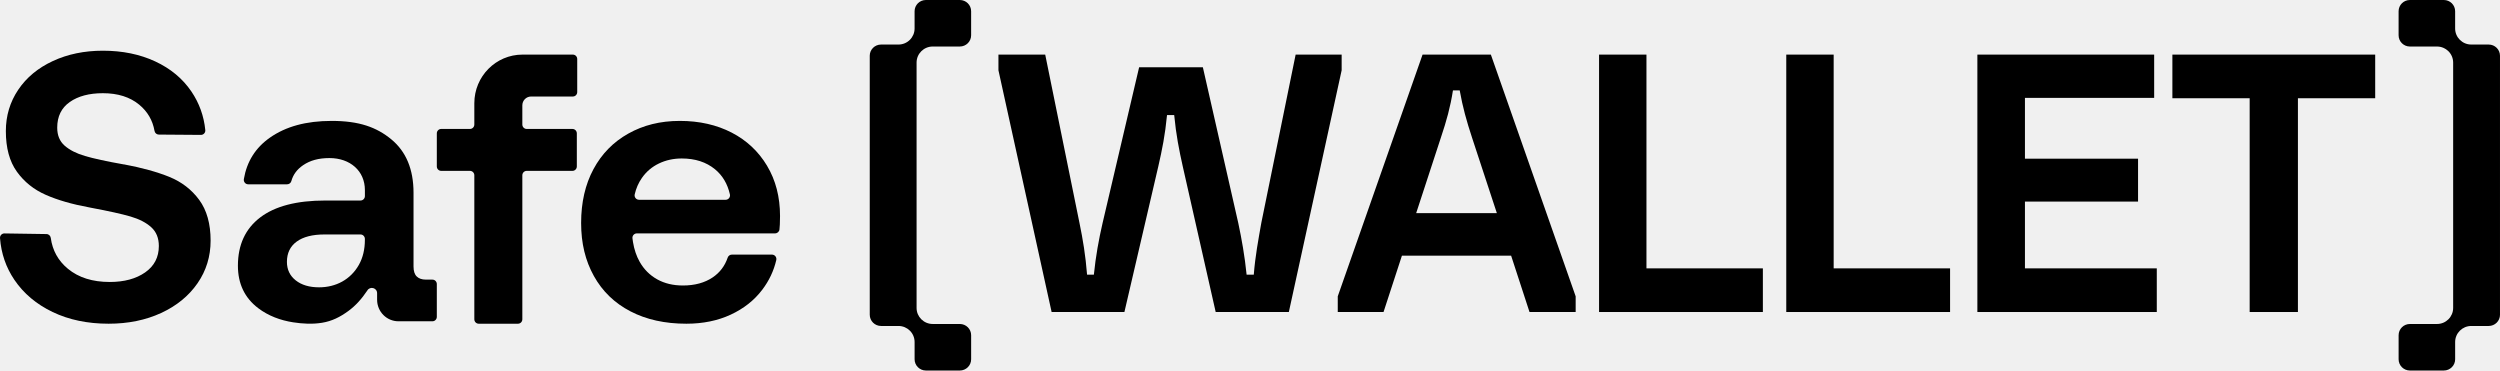
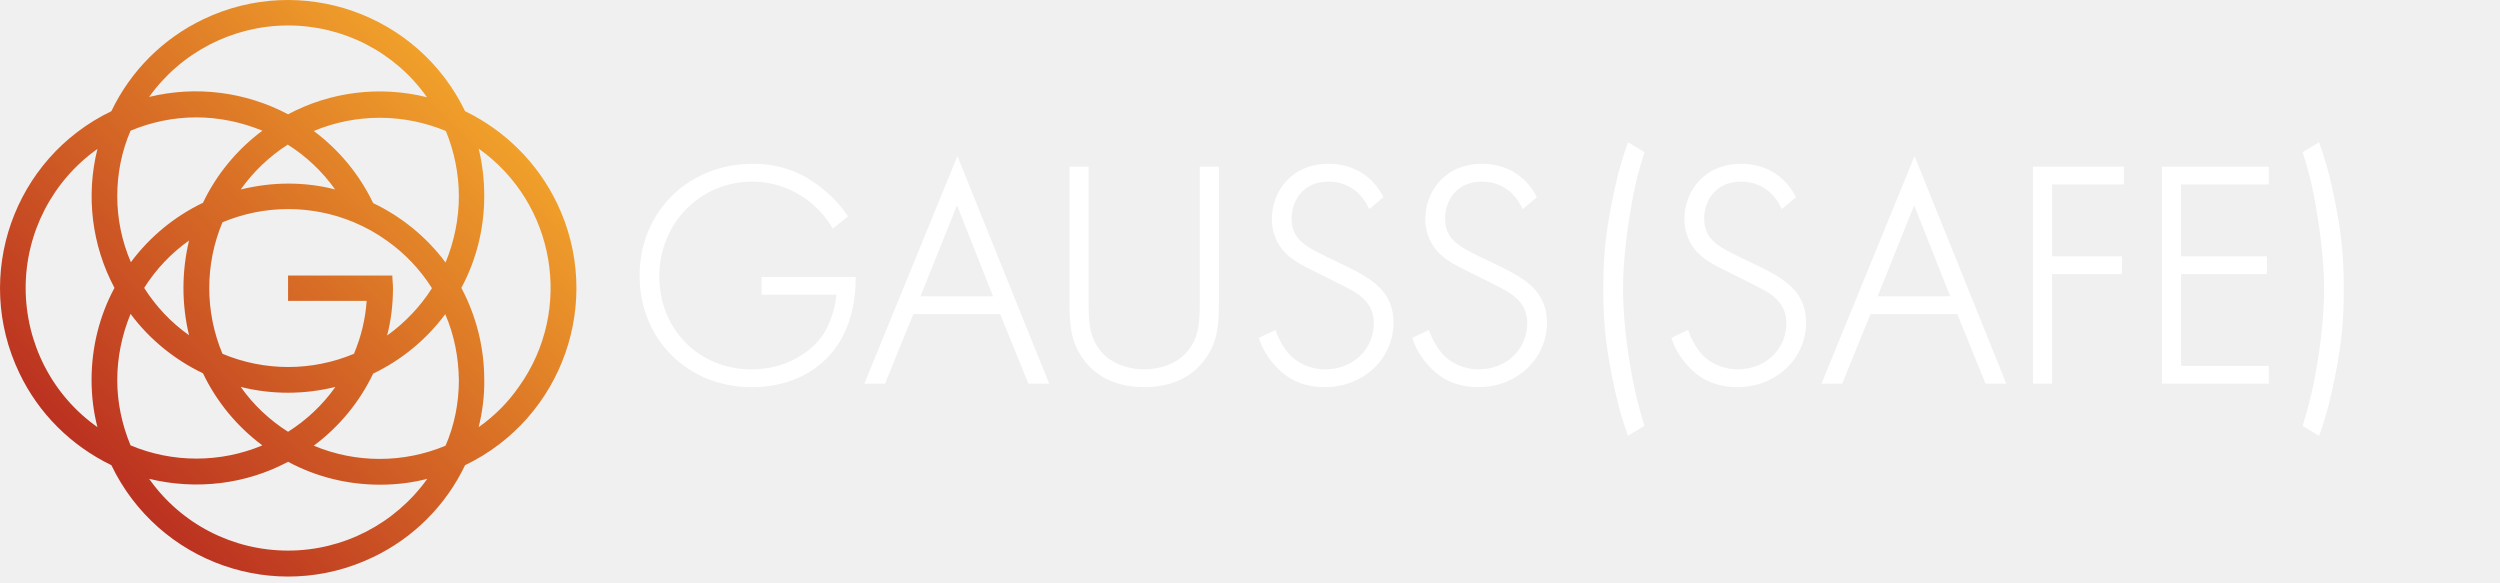
- <svg xmlns="http://www.w3.org/2000/svg" width="641" height="95" viewBox="0 0 641 95" fill="none">
-   <path d="M223.003 14.301V80.699C223.003 82.289 224.301 83.578 225.901 83.578H230.364C232.649 83.578 234.503 85.418 234.503 87.69V92.121C234.503 93.71 235.801 95 237.401 95H246.102C247.702 95 249 93.71 249 92.121V85.948C249 84.359 247.702 83.069 246.102 83.069H239.151C236.867 83.069 235.012 81.23 235.012 78.957V16.039C235.012 13.77 236.864 11.928 239.151 11.928H246.099C247.699 11.928 248.997 10.638 248.997 9.048V2.879C248.997 1.289 247.699 0 246.099 0H237.398C235.798 0 234.5 1.289 234.5 2.879V7.31C234.5 9.579 232.649 11.422 230.361 11.422H225.898C224.298 11.422 223 12.711 223 14.301H223.003Z" fill="currentColor" />
-   <path d="M640.997 80.694V14.3C640.997 12.71 639.699 11.421 638.099 11.421H633.635C631.351 11.421 629.497 9.582 629.497 7.31V2.879C629.497 1.289 628.199 0 626.599 0H617.898C616.298 0 615 1.289 615 2.879V9.051C615 10.64 616.298 11.93 617.898 11.93H624.849C627.133 11.93 628.988 13.769 628.988 16.041V78.959C628.988 81.228 627.136 83.07 624.849 83.07H617.901C616.301 83.07 615.003 84.359 615.003 85.949V92.121C615.003 93.711 616.301 95 617.901 95H626.602C628.202 95 629.5 93.711 629.5 92.121V87.69C629.5 85.421 631.351 83.579 633.639 83.579H638.102C639.702 83.579 641 82.29 641 80.7L640.997 80.694Z" fill="currentColor" />
-   <path d="M43.41 45.349C40.253 44.075 36.398 43.012 31.845 42.158H31.748C27.324 41.373 24.004 40.652 21.793 39.997C19.58 39.346 17.841 38.46 16.574 37.347C15.306 36.233 14.671 34.696 14.671 32.732C14.671 29.853 15.744 27.661 17.891 26.155C20.039 24.65 22.869 23.897 26.381 23.897C30.22 23.897 33.323 24.878 35.7 26.842C37.832 28.607 39.137 30.846 39.618 33.56C39.712 34.101 40.168 34.503 40.715 34.506L51.513 34.588C52.176 34.595 52.705 34.022 52.639 33.358C52.277 29.727 51.085 26.427 49.07 23.454C46.825 20.149 43.734 17.58 39.8 15.749C35.864 13.917 31.393 13 26.384 13C21.636 13 17.357 13.883 13.552 15.651C9.747 17.419 6.786 19.87 4.673 23.015C2.556 26.155 1.5 29.692 1.5 33.617C1.5 37.938 2.443 41.405 4.33 44.024C6.216 46.643 8.688 48.623 11.747 49.964C14.803 51.306 18.479 52.368 22.774 53.156L23.262 53.254C27.814 54.105 31.213 54.858 33.458 55.512C35.703 56.167 37.474 57.084 38.775 58.261C40.077 59.441 40.728 61.045 40.728 63.072C40.728 65.954 39.558 68.209 37.216 69.845C34.873 71.48 31.849 72.299 28.142 72.299C23.718 72.299 20.139 71.17 17.407 68.911C14.92 66.855 13.458 64.221 13.018 61.001C12.942 60.444 12.483 60.02 11.923 60.014L1.138 59.849C0.481 59.84 -0.047 60.396 0.003 61.054C0.308 65.014 1.541 68.582 3.695 71.758C6.069 75.26 9.339 78.009 13.502 80.004C17.665 82.001 22.447 83 27.846 83C32.855 83 37.345 82.083 41.313 80.251C45.281 78.42 48.388 75.883 50.633 72.644C52.877 69.405 54 65.758 54 61.7C54 57.379 53.022 53.896 51.073 51.245C49.12 48.595 46.567 46.63 43.413 45.356L43.41 45.349Z" fill="currentColor" />
-   <path d="M110.867 71.692H109.171C108.19 71.692 107.418 71.431 106.864 70.901C106.307 70.376 106.028 69.518 106.028 68.329V49.43C106.028 43.427 104.13 38.858 100.332 35.728C96.535 32.597 92.063 31 85.057 31C78.443 31 73.275 32.447 69.218 35.285C65.519 37.87 63.288 41.412 62.525 45.914C62.408 46.612 62.93 47.256 63.636 47.256H73.617C74.117 47.256 74.567 46.924 74.699 46.44C75.155 44.772 76.161 43.414 77.715 42.359C79.516 41.138 81.655 40.529 84.472 40.529C89.782 40.529 93.56 43.829 93.56 48.741V50.278C93.56 50.906 93.054 51.413 92.433 51.413H83.392C76.06 51.413 70.494 52.864 66.696 55.765C62.899 58.669 61 62.791 61 68.131C61 72.751 62.734 76.379 66.206 79.015C68.81 80.995 71.921 82.136 75.127 82.637C77.576 83.019 80.089 83.159 82.544 82.761C85.114 82.347 87.203 81.279 89.291 79.758C91.168 78.393 92.734 76.643 94.165 74.507C94.861 73.302 96.69 73.784 96.69 75.18V76.857C96.69 79.904 99.139 82.379 102.168 82.379H110.873C111.497 82.379 112 81.868 112 81.243V72.83C112 72.202 111.494 71.695 110.873 71.695L110.867 71.692ZM93.554 61.5C93.554 63.942 93.044 66.068 92.032 67.882C89.905 71.686 86.101 73.669 81.817 73.669C79.326 73.669 77.329 73.076 75.826 71.89C74.32 70.701 73.567 69.119 73.567 67.14C73.567 64.898 74.402 63.167 76.07 61.946C77.74 60.728 80.111 60.116 83.19 60.116H92.427C93.051 60.116 93.554 60.627 93.554 61.251V61.5Z" fill="currentColor" />
-   <path d="M146.882 14H133.962C127.146 14 121.618 19.577 121.618 26.46V31.932C121.618 32.558 121.114 33.063 120.497 33.063H113.121C112.501 33.063 112 33.571 112 34.194V42.678C112 43.304 112.504 43.81 113.121 43.81H120.497C121.117 43.81 121.618 44.318 121.618 44.941V81.869C121.618 82.495 122.122 83 122.739 83H132.807C133.427 83 133.927 82.492 133.927 81.869V44.941C133.927 44.315 134.431 43.81 135.048 43.81H146.778C147.399 43.81 147.899 43.301 147.899 42.678V34.194C147.899 33.568 147.396 33.063 146.778 33.063H135.048C134.428 33.063 133.927 32.554 133.927 31.932V27.013C133.927 25.761 134.932 24.747 136.172 24.747H146.879C147.499 24.747 148 24.238 148 23.616V15.131C148 14.505 147.496 14 146.879 14H146.882Z" fill="currentColor" />
-   <path d="M196.681 42.512C194.465 38.818 191.437 35.979 187.6 33.998C183.763 32.017 179.328 31 174.305 31C169.282 31 164.943 32.1 161.106 34.247C157.269 36.394 154.292 39.427 152.175 43.354C150.058 47.281 149 51.884 149 57.163C149 62.442 150.094 66.85 152.274 70.773C154.458 74.7 157.582 77.721 161.652 79.832C165.72 81.947 170.5 83 175.993 83C180.227 83 184.016 82.225 187.357 80.675C190.695 79.124 193.394 76.997 195.444 74.289C197.199 71.973 198.398 69.437 199.038 66.681C199.204 65.966 198.663 65.281 197.928 65.281H187.654C187.162 65.281 186.73 65.6 186.574 66.062C185.851 68.196 184.572 69.88 182.74 71.121C180.687 72.506 178.142 73.201 175.098 73.201C172.585 73.201 170.385 72.675 168.498 71.619C166.612 70.563 165.125 69.08 164.031 67.163C163.6 66.407 163.248 65.609 162.967 64.786C162.666 63.903 162.449 62.99 162.298 62.069C162.247 61.746 162.199 61.421 162.161 61.096C162.084 60.426 162.618 59.839 163.296 59.839H198.721C199.297 59.839 199.789 59.415 199.853 58.844C199.901 58.426 199.936 57.998 199.952 57.561C199.984 56.77 200 56.043 200 55.383C200 50.499 198.89 46.209 196.675 42.512H196.681ZM186.037 51.223H163.852C163.123 51.223 162.577 50.55 162.736 49.842C163.091 48.289 163.705 46.885 164.578 45.632C165.704 44.014 167.159 42.777 168.943 41.919C170.73 41.061 172.681 40.633 174.797 40.633C178.238 40.633 181.084 41.558 183.331 43.405C185.26 44.99 186.535 47.134 187.149 49.839C187.312 50.55 186.766 51.227 186.037 51.227V51.223Z" fill="currentColor" />
-   <path d="M256 14H267.993L276.792 57.233C277.663 61.443 278.339 65.554 278.725 70.433H280.467C280.952 65.649 281.724 61.443 282.691 57.233L292.07 17.253H308.415L317.504 57.233C318.375 61.345 319.147 65.649 319.632 70.433H321.47C321.856 65.554 322.631 61.537 323.403 57.139L332.202 14H344V18.017L330.46 79.997H311.701L303.288 42.791C302.321 38.486 301.546 34.564 301.064 29.497H299.226C298.741 34.567 297.969 38.392 297.003 42.601L288.299 80H269.636L256 18.02V14.003V14Z" fill="currentColor" />
-   <path d="M382.256 14L404 75.983V80H392.166L387.453 65.557H359.452L354.738 80H343V75.983L364.744 14H382.256ZM363.109 54.654H383.796L377.444 35.332C376 30.933 375.038 27.487 374.27 23.183H372.537C371.864 27.487 370.902 30.93 369.458 35.234L363.106 54.651L363.109 54.654Z" fill="currentColor" />
-   <path d="M410 14H422.152V68.808H452V80H410V14Z" fill="currentColor" />
-   <path d="M458 14H470.151V68.808H500V80H458V14Z" fill="currentColor" />
-   <path d="M507 14H552.328V25.095H519.195V40.686H548.197V51.686H519.195V68.808H553V80H507V14Z" fill="currentColor" />
-   <path d="M609 14V25.19H589.186V80H576.814V25.19H557V14H609Z" fill="currentColor" />
+ <svg xmlns="http://www.w3.org/2000/svg" id="Layer_1" data-name="Layer 1" viewBox="0 0 800 186.27">
+   <defs>
+     <style>
+       .cls-1 {
+         fill: #fff;
+       }
+ 
+       .cls-2 {
+         fill: url(#linear-gradient);
+       }
+     </style>
+     <linearGradient id="linear-gradient" x1="180.51" y1="182.56" x2="13.12" y2="15.17" gradientTransform="translate(0 186.5) scale(1 -1)" gradientUnits="userSpaceOnUse">
+       <stop offset="0" stop-color="#fdbb2d" />
+       <stop offset="1" stop-color="#b21f1f" />
+     </linearGradient>
+   </defs>
+   <g>
+     <path class="cls-1" d="m243.72,94.31h23.94c-.37,4.35-2.01,9.27-4.29,12.77-3.36,5.13-11.37,11.12-22.91,11.12-16.81,0-29.48-12.81-29.48-29.79s13.08-30.3,29.79-30.3c9.21,0,15.79,4.34,18.9,6.93.92.77,4.1,3.57,6.33,7.31l.48.81,4.89-3.91-.45-.63c-2.47-3.48-4.95-6.08-8.3-8.71-4.53-3.49-11.1-7.49-21.75-7.49-20.64,0-36.2,15.39-36.2,35.79s15.43,35.69,35.89,35.69c10.94,0,20.23-4.15,26.16-11.7,6.17-7.85,7.09-17.63,7.09-22.77v-.81h-30.1v5.7Z" />
+     <path class="cls-1" d="m276.57,122.78h6.64l9.05-22.27h27.78l9.05,22.27h6.64l-29.36-72.83-29.79,72.83Zm29.68-57.08l11.52,29.11h-23.22l11.7-29.11Z" />
+     <path class="cls-1" d="m383.93,96.55c0,6.81-.39,10.48-2.72,14.21-4.27,6.91-12.61,7.44-15.07,7.44s-10.79-.54-15.07-7.45c-2.33-3.73-2.72-7.4-2.72-14.21v-43.21h-6.1v43.21c0,7,.29,12.38,4.01,17.85,5.38,7.86,13.78,9.5,19.89,9.5s14.51-1.65,19.89-9.51c3.72-5.47,4-10.84,4-17.84v-43.21h-6.1v43.21Z" />
+     <path class="cls-1" d="m438.38,89.47c-2.86-2.02-5.62-3.34-10.18-5.52-1.05-.5-2.19-1.05-3.45-1.66l-.18-.09c-6.78-3.34-11.26-5.55-11.26-12.3,0-5.68,3.69-11.79,11.79-11.79,3.19,0,9.07,1.03,12.59,7.89l.47.91,4.54-3.83-.32-.58c-3.46-6.41-9.72-10.09-17.19-10.09-11.95,0-18.2,8.9-18.2,17.69,0,2.96.74,5.62,2.25,8.15,2.52,4.15,6.29,6.13,12.74,9.26,5.59,2.74,9.54,4.77,11.42,5.86,4.18,2.54,6.22,5.81,6.22,9.98,0,8.46-6.69,14.84-15.55,14.84-4.77,0-9.4-2.1-12.08-5.5-.93-1.12-2.63-3.7-3.52-6.25l-.3-.86-5.35,2.53.24.69c.63,1.79,1.78,4.52,4.52,7.68,2.74,3.18,7.41,7.4,16.38,7.4,12.31,0,21.96-9.07,21.96-20.64,0-7.67-4.32-11.54-7.57-13.78Z" />
+     <path class="cls-1" d="m487.49,89.47c-2.86-2.02-5.62-3.34-10.18-5.52-1.05-.5-2.19-1.05-3.45-1.66l-.18-.09c-6.78-3.34-11.26-5.55-11.26-12.3,0-5.68,3.69-11.79,11.79-11.79,3.19,0,9.07,1.03,12.59,7.89l.47.91,4.54-3.83-.32-.58c-3.46-6.41-9.72-10.09-17.19-10.09-11.95,0-18.2,8.9-18.2,17.69,0,2.96.74,5.62,2.25,8.15,2.52,4.15,6.29,6.13,12.74,9.26,5.59,2.74,9.54,4.77,11.42,5.86,4.18,2.54,6.22,5.81,6.22,9.98,0,8.46-6.69,14.84-15.55,14.84-4.77,0-9.4-2.1-12.08-5.5-.93-1.12-2.63-3.7-3.52-6.25l-.3-.86-5.35,2.53.24.69c.63,1.79,1.78,4.52,4.52,7.68,2.74,3.18,7.41,7.4,16.38,7.4,12.31,0,21.96-9.07,21.96-20.64,0-7.67-4.32-11.54-7.57-13.78Z" />
+     <path class="cls-1" d="m526.03,49.32l.2-.61-5.27-3.19-.33.94c-2.31,6.53-3.55,11.81-4.91,18.72-1.99,10.15-2.66,17.04-2.66,27.3s.67,17.05,2.66,27.3c1.36,6.91,2.6,12.19,4.91,18.72l.33.94,5.27-3.19-.19-.61c-2.02-6.46-3.42-12.54-4.55-19.72-1.35-8.1-2.12-16.65-2.12-23.45,0-8.98,1.33-18.55,2.13-23.46,1.04-6.59,2.21-12.47,4.55-19.7Z" />
+     <path class="cls-1" d="m570.4,89.47c-2.86-2.02-5.62-3.34-10.18-5.52-1.05-.5-2.19-1.05-3.45-1.66l-.18-.09c-6.78-3.34-11.26-5.55-11.26-12.3,0-5.68,3.69-11.79,11.79-11.79,3.19,0,9.07,1.03,12.59,7.89l.47.91,4.54-3.83-.32-.58c-3.46-6.41-9.72-10.09-17.19-10.09-11.95,0-18.2,8.9-18.2,17.69,0,2.96.74,5.62,2.25,8.15,2.52,4.15,6.29,6.13,12.74,9.26,5.59,2.74,9.54,4.77,11.42,5.86,4.18,2.54,6.22,5.81,6.22,9.98,0,8.46-6.69,14.84-15.55,14.84-4.77,0-9.4-2.1-12.08-5.5-.93-1.12-2.63-3.7-3.52-6.25l-.3-.86-5.35,2.53.24.69c.63,1.79,1.78,4.52,4.52,7.68,2.74,3.18,7.41,7.4,16.38,7.4,12.31,0,21.96-9.07,21.96-20.64,0-7.67-4.32-11.54-7.57-13.78Z" />
+     <path class="cls-1" d="m582.86,122.78h6.64l9.05-22.27h27.78l9.05,22.27h6.64l-29.36-72.83-29.79,72.83Zm29.68-57.08l11.52,29.11h-23.22l11.7-29.11Z" />
+     <polygon class="cls-1" points="650.56 122.78 656.67 122.78 656.67 87.7 679.03 87.7 679.03 82.01 656.67 82.01 656.67 59.03 679.64 59.03 679.64 53.33 650.56 53.33 650.56 122.78" />
+     <polygon class="cls-1" points="691.84 122.78 726.01 122.78 726.01 117.08 697.94 117.08 697.94 87.7 725.4 87.7 725.4 82.01 697.94 82.01 697.94 59.03 726.01 59.03 726.01 53.33 691.84 53.33 691.84 122.78" />
+     <path class="cls-1" d="m747.34,65.18h0c-1.36-6.91-2.6-12.19-4.91-18.72l-.33-.94-5.27,3.19.2.61c2.34,7.23,3.51,13.1,4.55,19.71.79,4.91,2.13,14.48,2.13,23.46,0,6.8-.77,15.35-2.13,23.46-1.13,7.18-2.53,13.25-4.55,19.71l-.19.61,5.27,3.19.33-.94c2.31-6.53,3.55-11.81,4.91-18.72,1.99-10.25,2.66-17.14,2.66-27.3s-.67-17.15-2.66-27.3Z" />
+   </g>
+   <path class="cls-2" d="m148.82,35.58h0C133.77,4.38,96.24-8.79,65.05,6.17c-12.87,6.14-23.27,16.54-29.41,29.41h0C4.35,50.63-8.82,88.16,6.23,119.45c6.14,12.87,16.54,23.17,29.41,29.41,15.05,31.29,52.48,44.46,83.77,29.41,12.87-6.14,23.27-16.54,29.41-29.41,31.29-15.05,44.46-52.58,29.41-83.87-6.24-12.87-16.54-23.17-29.41-29.41Zm-1.98,27.23c0,7.23-1.49,14.46-4.26,21.19-6.04-8.12-14.06-14.66-23.17-19.01-4.36-9.11-10.89-17.03-19.01-23.07,13.47-5.64,28.72-5.64,42.28,0,2.67,6.54,4.16,13.67,4.16,20.89h0Zm0,58.82c0,7.23-1.39,14.36-4.26,20.99-13.47,5.64-28.72,5.64-42.18,0,8.12-6.04,14.66-13.96,19.01-23.07h0c9.11-4.36,17.03-10.89,23.07-19.01,2.87,6.63,4.26,13.76,4.36,21.09h0Zm-109.32,0c0-7.23,1.49-14.46,4.26-21.19,6.04,8.12,14.06,14.66,23.17,19.01,4.36,9.11,10.89,17.03,19.01,23.07-13.47,5.64-28.72,5.64-42.18,0-2.77-6.63-4.26-13.76-4.26-20.89h0Zm0-58.82c0-7.23,1.39-14.36,4.26-20.99,6.63-2.77,13.76-4.26,20.99-4.26s14.46,1.49,21.19,4.26c-8.12,6.04-14.66,13.96-19.01,23.07h0c-9.11,4.36-17.03,10.89-23.07,19.01-2.87-6.63-4.36-13.86-4.36-21.09h0Zm88.03,25.35h-33.37v8.12h25.15c-.4,5.84-1.78,11.49-4.06,16.93-13.47,5.64-28.62,5.64-42.08,0-5.64-13.47-5.64-28.62,0-42.08,13.47-5.64,28.62-5.64,42.08,0,3.76,1.58,7.33,3.56,10.6,5.94,5.74,4.06,10.6,9.21,14.36,15.15-3.76,5.94-8.71,11.09-14.36,15.15,1.29-4.95,1.88-10,1.88-15.15,0-1.39-.2-2.77-.2-4.06h0Zm-65.06,19.11c-5.74-4.06-10.6-9.21-14.36-15.15,3.76-5.94,8.61-11.09,14.36-15.15-2.38,10-2.38,20.4,0,30.3h0Zm31.69-48.52c-5.15,0-10.2.69-15.15,1.88,4.06-5.74,9.21-10.6,15.05-14.36,5.94,3.76,11.09,8.61,15.15,14.36-4.85-1.29-9.9-1.88-15.05-1.88h0Zm-15.15,65.06c9.9,2.48,20.3,2.48,30.3,0-4.06,5.74-9.21,10.6-15.15,14.36-5.94-3.76-11.09-8.61-15.15-14.36h0Zm15.15-115.66c17.72,0,34.26,8.52,44.46,22.97-15.05-3.76-30.89-1.78-44.46,5.45-13.67-7.23-29.51-9.21-44.46-5.55,10.2-14.26,26.74-22.87,44.46-22.87h0ZM8.21,92.12c0-17.72,8.61-34.26,22.97-44.46-3.76,15.05-1.78,30.89,5.45,44.46-4.85,9.01-7.33,19.11-7.33,29.41,0,5.15.59,10.2,1.88,15.15-14.46-10.2-22.97-26.84-22.97-44.56Zm83.97,84.07c-17.72,0-34.26-8.52-44.46-22.97,15.05,3.66,30.89,1.78,44.46-5.45,9.01,4.85,19.11,7.33,29.41,7.33,5.15,0,10.2-.59,15.15-1.88-10.3,14.36-26.84,22.97-44.56,22.97Zm61-39.51c1.19-4.95,1.88-10,1.78-15.15,0-10.2-2.48-20.3-7.33-29.41,4.85-9.01,7.33-19.11,7.33-29.41,0-5.15-.59-10.2-1.78-15.15,24.56,17.43,30.4,51.49,12.97,76.05-3.56,5.15-7.92,9.51-12.97,13.07h0Z" />
</svg>
